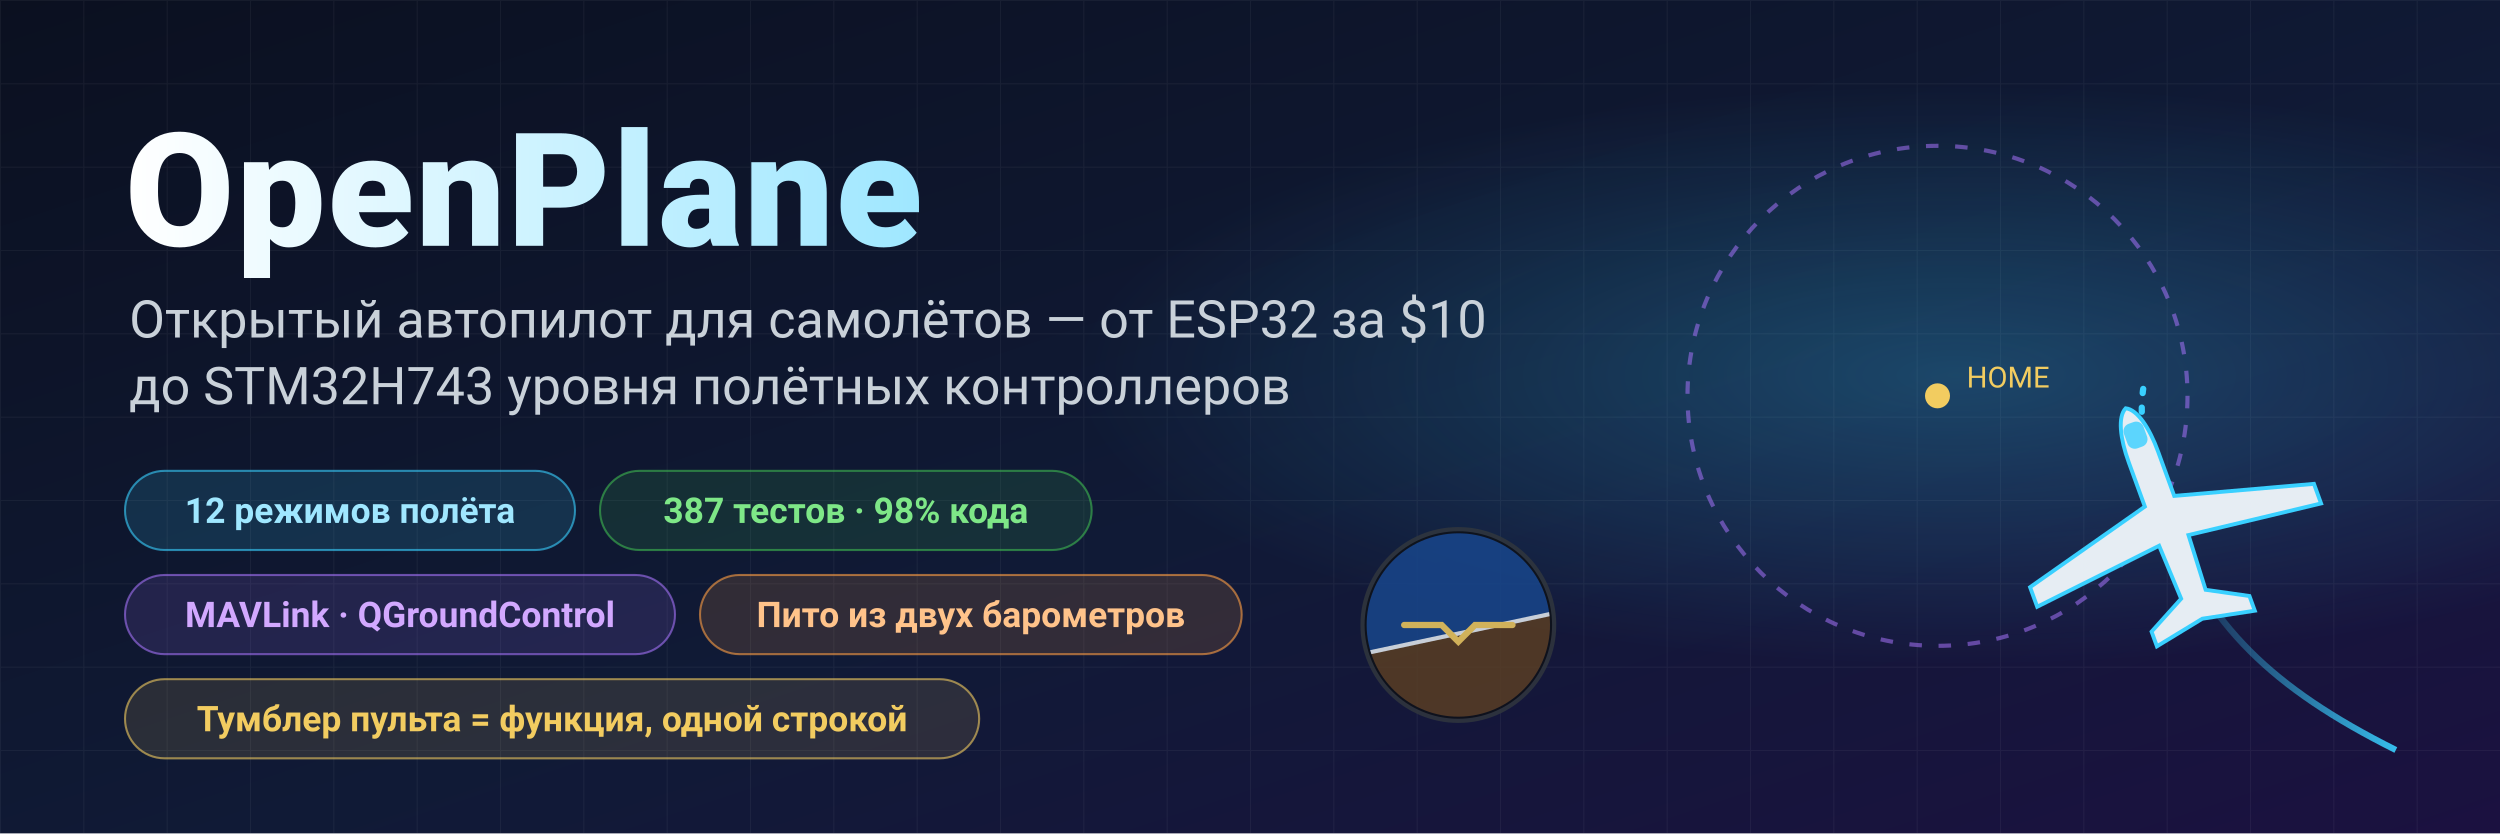
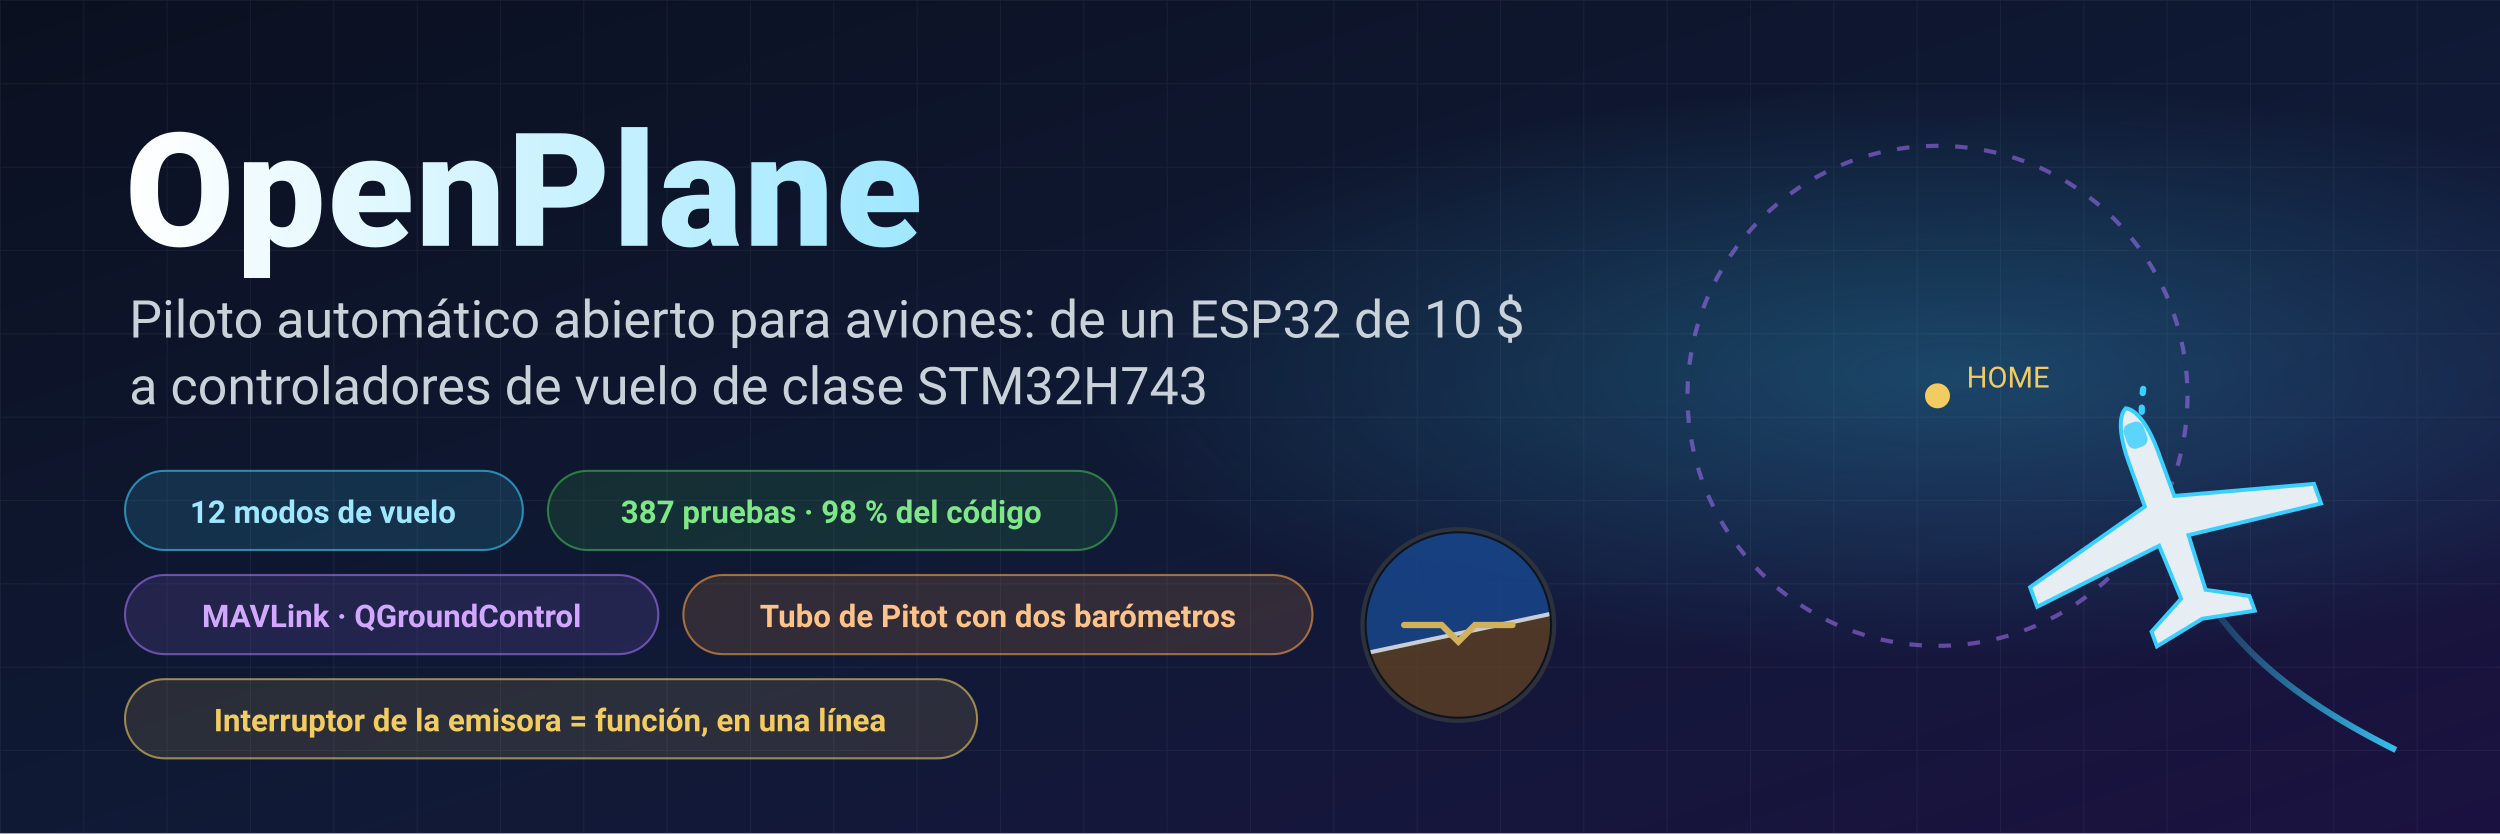
- <svg xmlns="http://www.w3.org/2000/svg" width="1200" height="400" viewBox="0 0 1200 400" role="img" aria-label="OpenPlane — открытый автопилот для самолётов">
+ <svg xmlns="http://www.w3.org/2000/svg" lang="es" xml:lang="es" width="1200" height="400" viewBox="0 0 1200 400" role="img" aria-label="OpenPlane — piloto automático abierto para aviones">
  <defs>
    <linearGradient id="sky" x1="0" y1="0" x2="1" y2="1">
      <stop offset="0" stop-color="#0b1020" />
      <stop offset="0.55" stop-color="#101a36" />
      <stop offset="1" stop-color="#1b1140" />
    </linearGradient>
    <linearGradient id="trail" x1="0" y1="0" x2="1" y2="0">
      <stop offset="0" stop-color="#39d0ff" stop-opacity="0" />
      <stop offset="1" stop-color="#39d0ff" stop-opacity="0.9" />
    </linearGradient>
    <linearGradient id="title" x1="0" y1="0" x2="1" y2="0">
      <stop offset="0" stop-color="#ffffff" />
      <stop offset="1" stop-color="#9fe7ff" />
    </linearGradient>
    <radialGradient id="glow" cx="0.78" cy="0.45" r="0.35">
      <stop offset="0" stop-color="#39d0ff" stop-opacity="0.25" />
      <stop offset="1" stop-color="#39d0ff" stop-opacity="0" />
    </radialGradient>
    <pattern id="grid" width="40" height="40" patternUnits="userSpaceOnUse">
      <path d="M40 0H0V40" fill="none" stroke="#ffffff" stroke-opacity="0.05" stroke-width="1" />
    </pattern>
  </defs>
  <rect width="1200" height="400" fill="url(#sky)" />
  <rect width="1200" height="400" fill="url(#grid)" />
  <rect width="1200" height="400" fill="url(#glow)" />
  <circle cx="930" cy="190" r="120" fill="none" stroke="#a371f7" stroke-opacity="0.55" stroke-width="2" stroke-dasharray="6 8" />
  <circle cx="930" cy="190" r="6" fill="#f2cc60" />
  <text x="944" y="186" fill="#f2cc60" font-family="Segoe UI, Roboto, Helvetica, Arial, sans-serif" font-size="14">HOME</text>
  <path d="M1150 360 C 1090 330, 1060 300, 1040 250" fill="none" stroke="url(#trail)" stroke-width="3" />
  <path d="M1040 250 C 1030 225, 1025 200, 1030 180" fill="none" stroke="#39d0ff" stroke-width="3" stroke-dasharray="2 7" stroke-linecap="round" />
  <g transform="translate(1040 250) rotate(-20) scale(1.25)">
    <path d="M0 -46 C 4 -44, 6 -36, 6 -26 L 6 -8 L 58 6 L 58 14 L 6 8 L 5 30 L 20 38 L 20 44 L 0 40 L -20 44 L -20 38 L -5 30 L -6 8 L -58 14 L -58 6 L -6 -8 L -6 -26 C -6 -36, -4 -44, 0 -46 Z" fill="#e6edf3" stroke="#39d0ff" stroke-width="1.5" />
    <rect x="-4" y="-40" width="8" height="10" rx="3" fill="#39d0ff" opacity="0.8" />
  </g>
  <g transform="translate(700 300)" opacity="0.85">
    <circle r="46" fill="#0d1117" stroke="#30363d" stroke-width="2" />
    <clipPath id="ah">
      <circle r="44" />
    </clipPath>
    <g clip-path="url(#ah)" transform="rotate(-12)">
      <rect x="-60" y="-60" width="120" height="64" fill="#1f6feb" opacity="0.55" />
      <rect x="-60" y="4" width="120" height="64" fill="#8b5a2b" opacity="0.6" />
      <line x1="-60" y1="4" x2="60" y2="4" stroke="#e6edf3" stroke-width="2" />
    </g>
    <path d="M-26 0 H-8 L0 8 L8 0 H26" fill="none" stroke="#f2cc60" stroke-width="3" stroke-linecap="round" />
  </g>
  <g font-family="Segoe UI, Roboto, Helvetica, Arial, sans-serif">
    <text x="60" y="118" font-size="76" font-weight="800" fill="url(#title)" letter-spacing="1">OpenPlane</text>
-     <text x="62" y="162" font-size="25" fill="#c9d1d9">Открытый автопилот для самолётов — от ESP32 за $10</text>
-     <text x="62" y="194" font-size="25" fill="#c9d1d9">до STM32H743 уровня полётных контроллеров</text>
-     <g font-size="17" font-weight="600">
-       <rect x="60" y="226" width="216" height="38" rx="19" fill="#39d0ff" fill-opacity="0.14" stroke="#39d0ff" stroke-opacity="0.6" />
-       <text x="168" y="251" text-anchor="middle" fill="#9fe7ff">12 режимов полёта</text>
-       <rect x="288" y="226" width="236" height="38" rx="19" fill="#3fb950" fill-opacity="0.14" stroke="#3fb950" stroke-opacity="0.6" />
-       <text x="406" y="251" text-anchor="middle" fill="#7ee787">387 тестов · 98% кода</text>
-       <rect x="60" y="276" width="264" height="38" rx="19" fill="#a371f7" fill-opacity="0.14" stroke="#a371f7" stroke-opacity="0.6" />
-       <text x="192" y="301" text-anchor="middle" fill="#d2a8ff">MAVLink · QGroundControl</text>
-       <rect x="336" y="276" width="260" height="38" rx="19" fill="#ff9f43" fill-opacity="0.14" stroke="#ff9f43" stroke-opacity="0.6" />
-       <text x="466" y="301" text-anchor="middle" fill="#ffc38a">Пито из двух барометров</text>
-       <rect x="60" y="326" width="410" height="38" rx="19" fill="#f2cc60" fill-opacity="0.12" stroke="#f2cc60" stroke-opacity="0.6" />
-       <text x="265" y="351" text-anchor="middle" fill="#f2cc60">Тумблер пульта = функция, одной строкой</text>
+     <text x="62" y="162" font-size="25" fill="#c9d1d9">Piloto automático abierto para aviones: de un ESP32 de 10 $</text>
+     <text x="62" y="194" font-size="25" fill="#c9d1d9">a controladores de vuelo de clase STM32H743</text>
+     <g font-size="15" font-weight="600">
+       <rect x="60" y="226" width="191" height="38" rx="19" fill="#39d0ff" fill-opacity="0.14" stroke="#39d0ff" stroke-opacity="0.6" />
+       <text x="155" y="251" text-anchor="middle" fill="#9fe7ff">12 modos de vuelo</text>
+       <rect x="263" y="226" width="273" height="38" rx="19" fill="#3fb950" fill-opacity="0.14" stroke="#3fb950" stroke-opacity="0.6" />
+       <text x="399" y="251" text-anchor="middle" fill="#7ee787">387 pruebas · 98 % del código</text>
+       <rect x="60" y="276" width="256" height="38" rx="19" fill="#a371f7" fill-opacity="0.14" stroke="#a371f7" stroke-opacity="0.6" />
+       <text x="188" y="301" text-anchor="middle" fill="#d2a8ff">MAVLink · QGroundControl</text>
+       <rect x="328" y="276" width="302" height="38" rx="19" fill="#ff9f43" fill-opacity="0.14" stroke="#ff9f43" stroke-opacity="0.6" />
+       <text x="479" y="301" text-anchor="middle" fill="#ffc38a">Tubo de Pitot con dos barómetros</text>
+       <rect x="60" y="326" width="409" height="38" rx="19" fill="#f2cc60" fill-opacity="0.12" stroke="#f2cc60" stroke-opacity="0.6" />
+       <text x="264" y="351" text-anchor="middle" fill="#f2cc60">Interruptor de la emisora = función, en una línea</text>
    </g>
  </g>
</svg>
